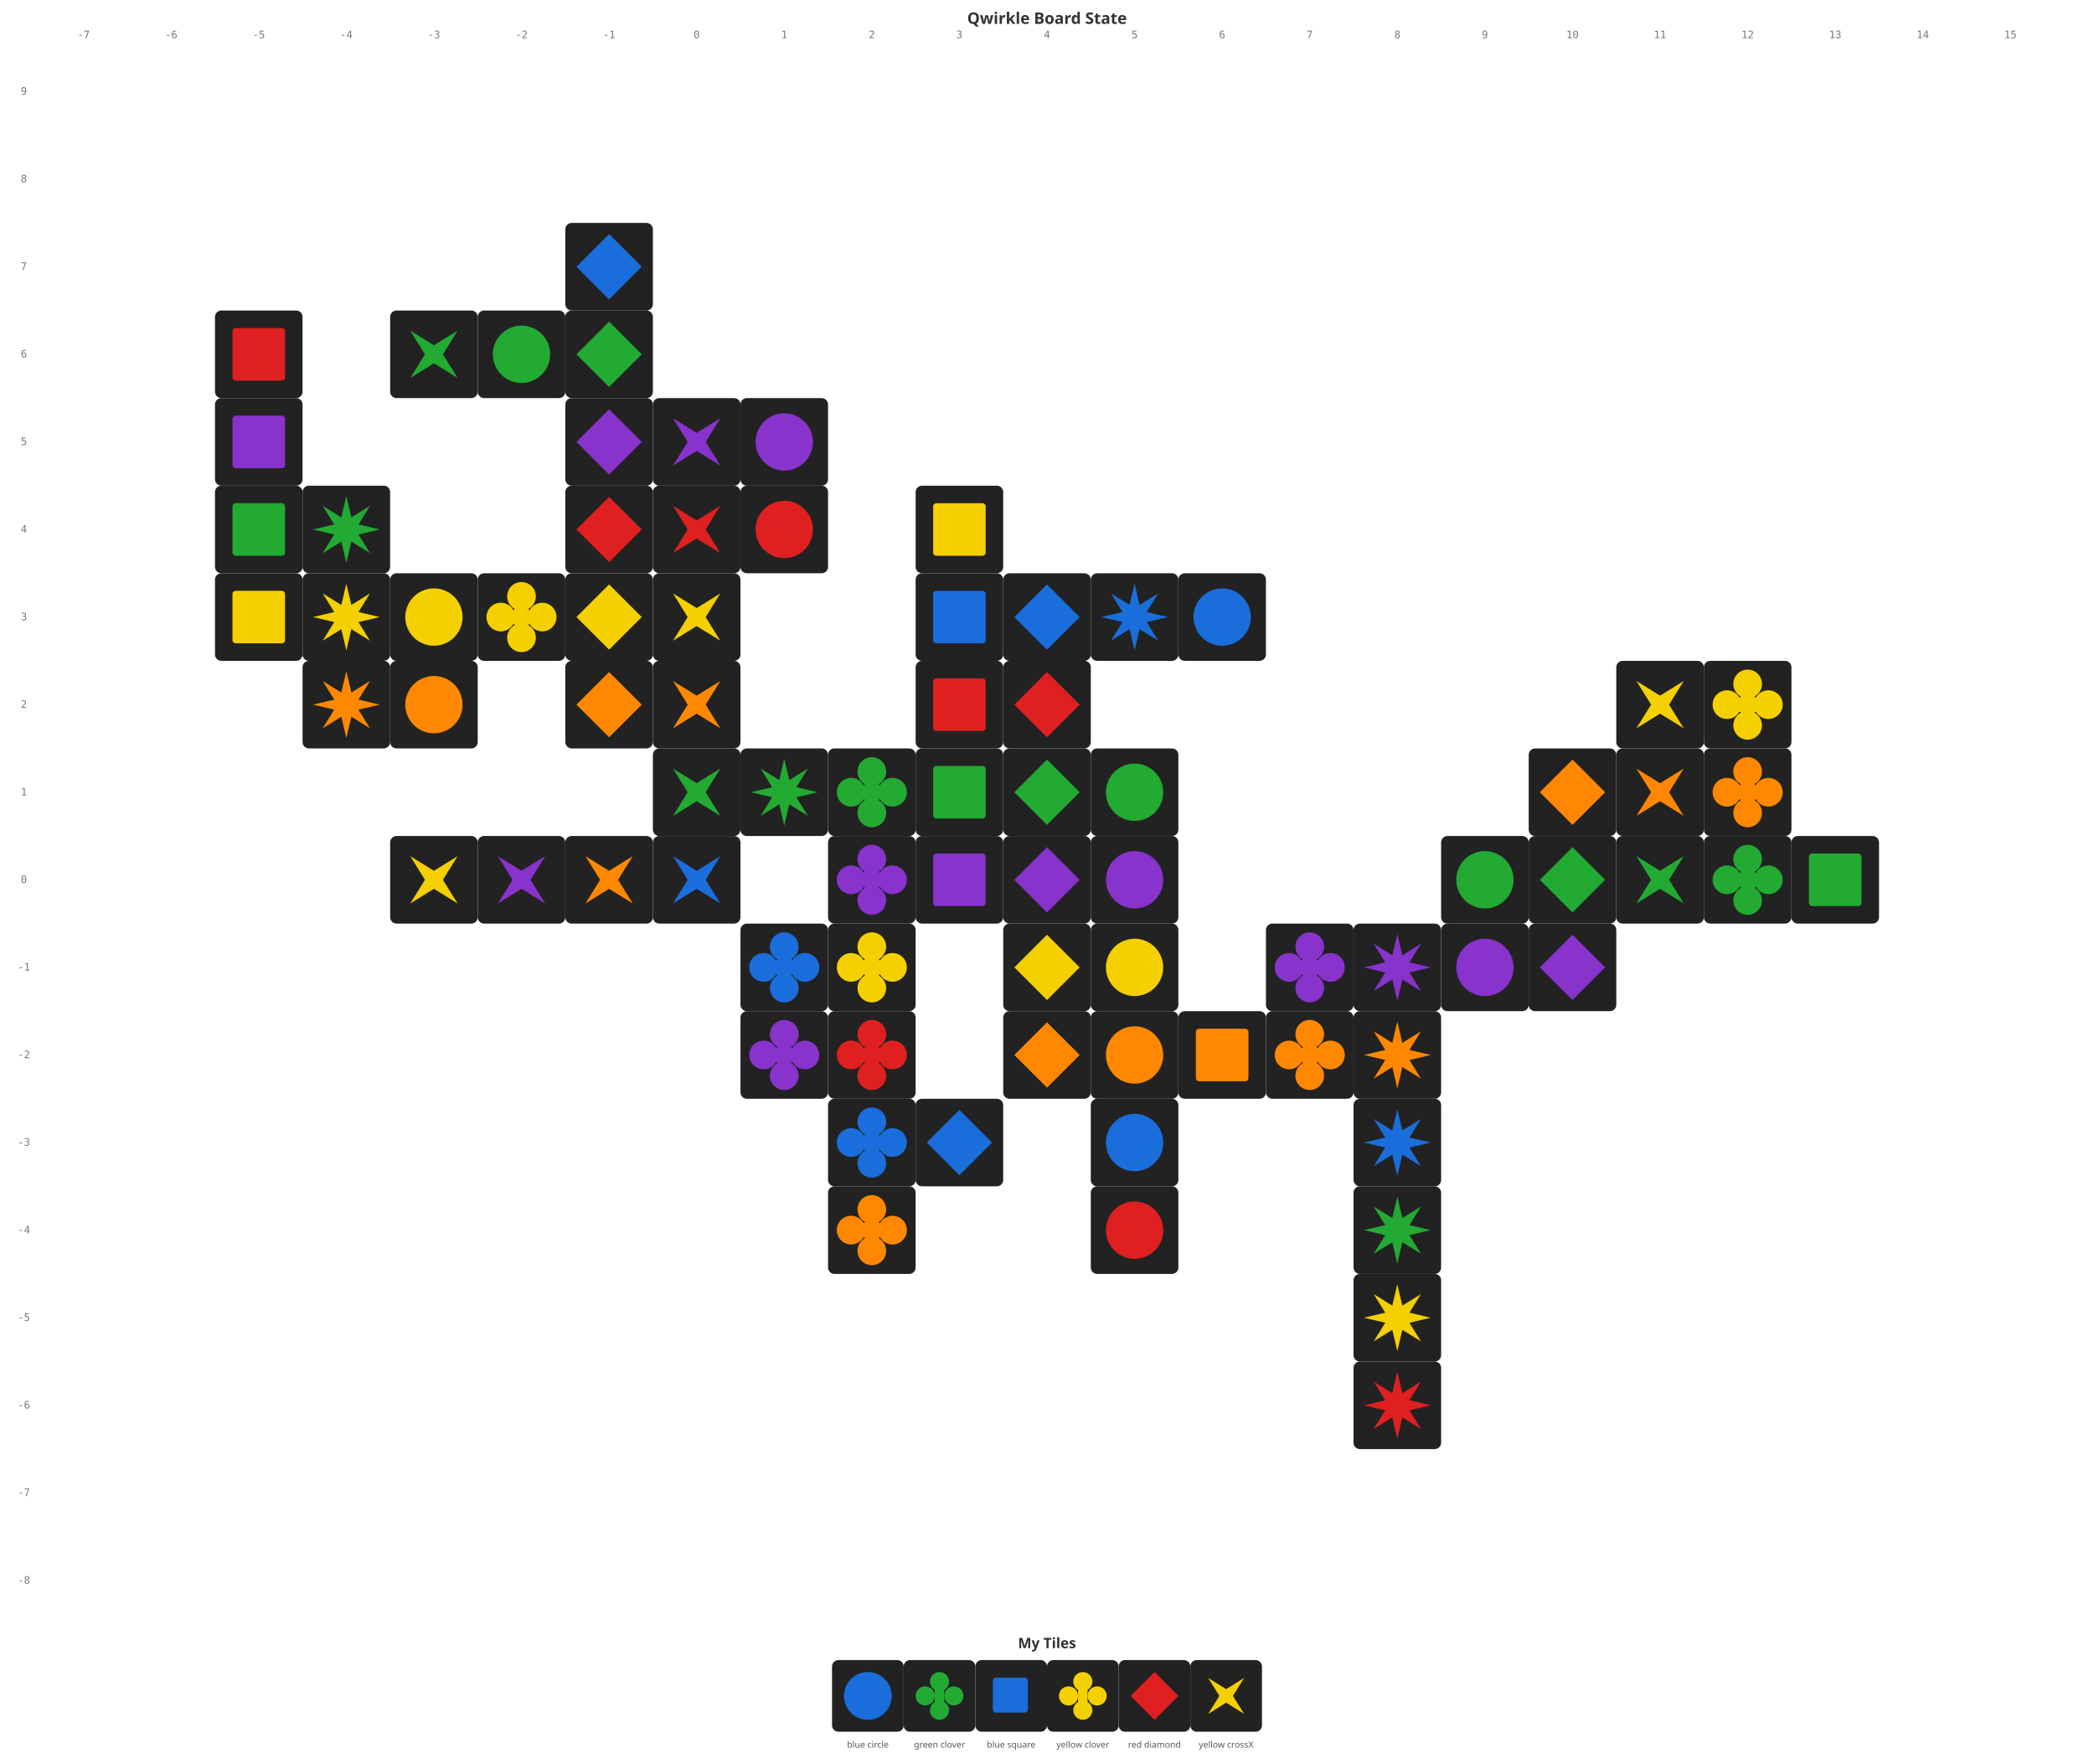
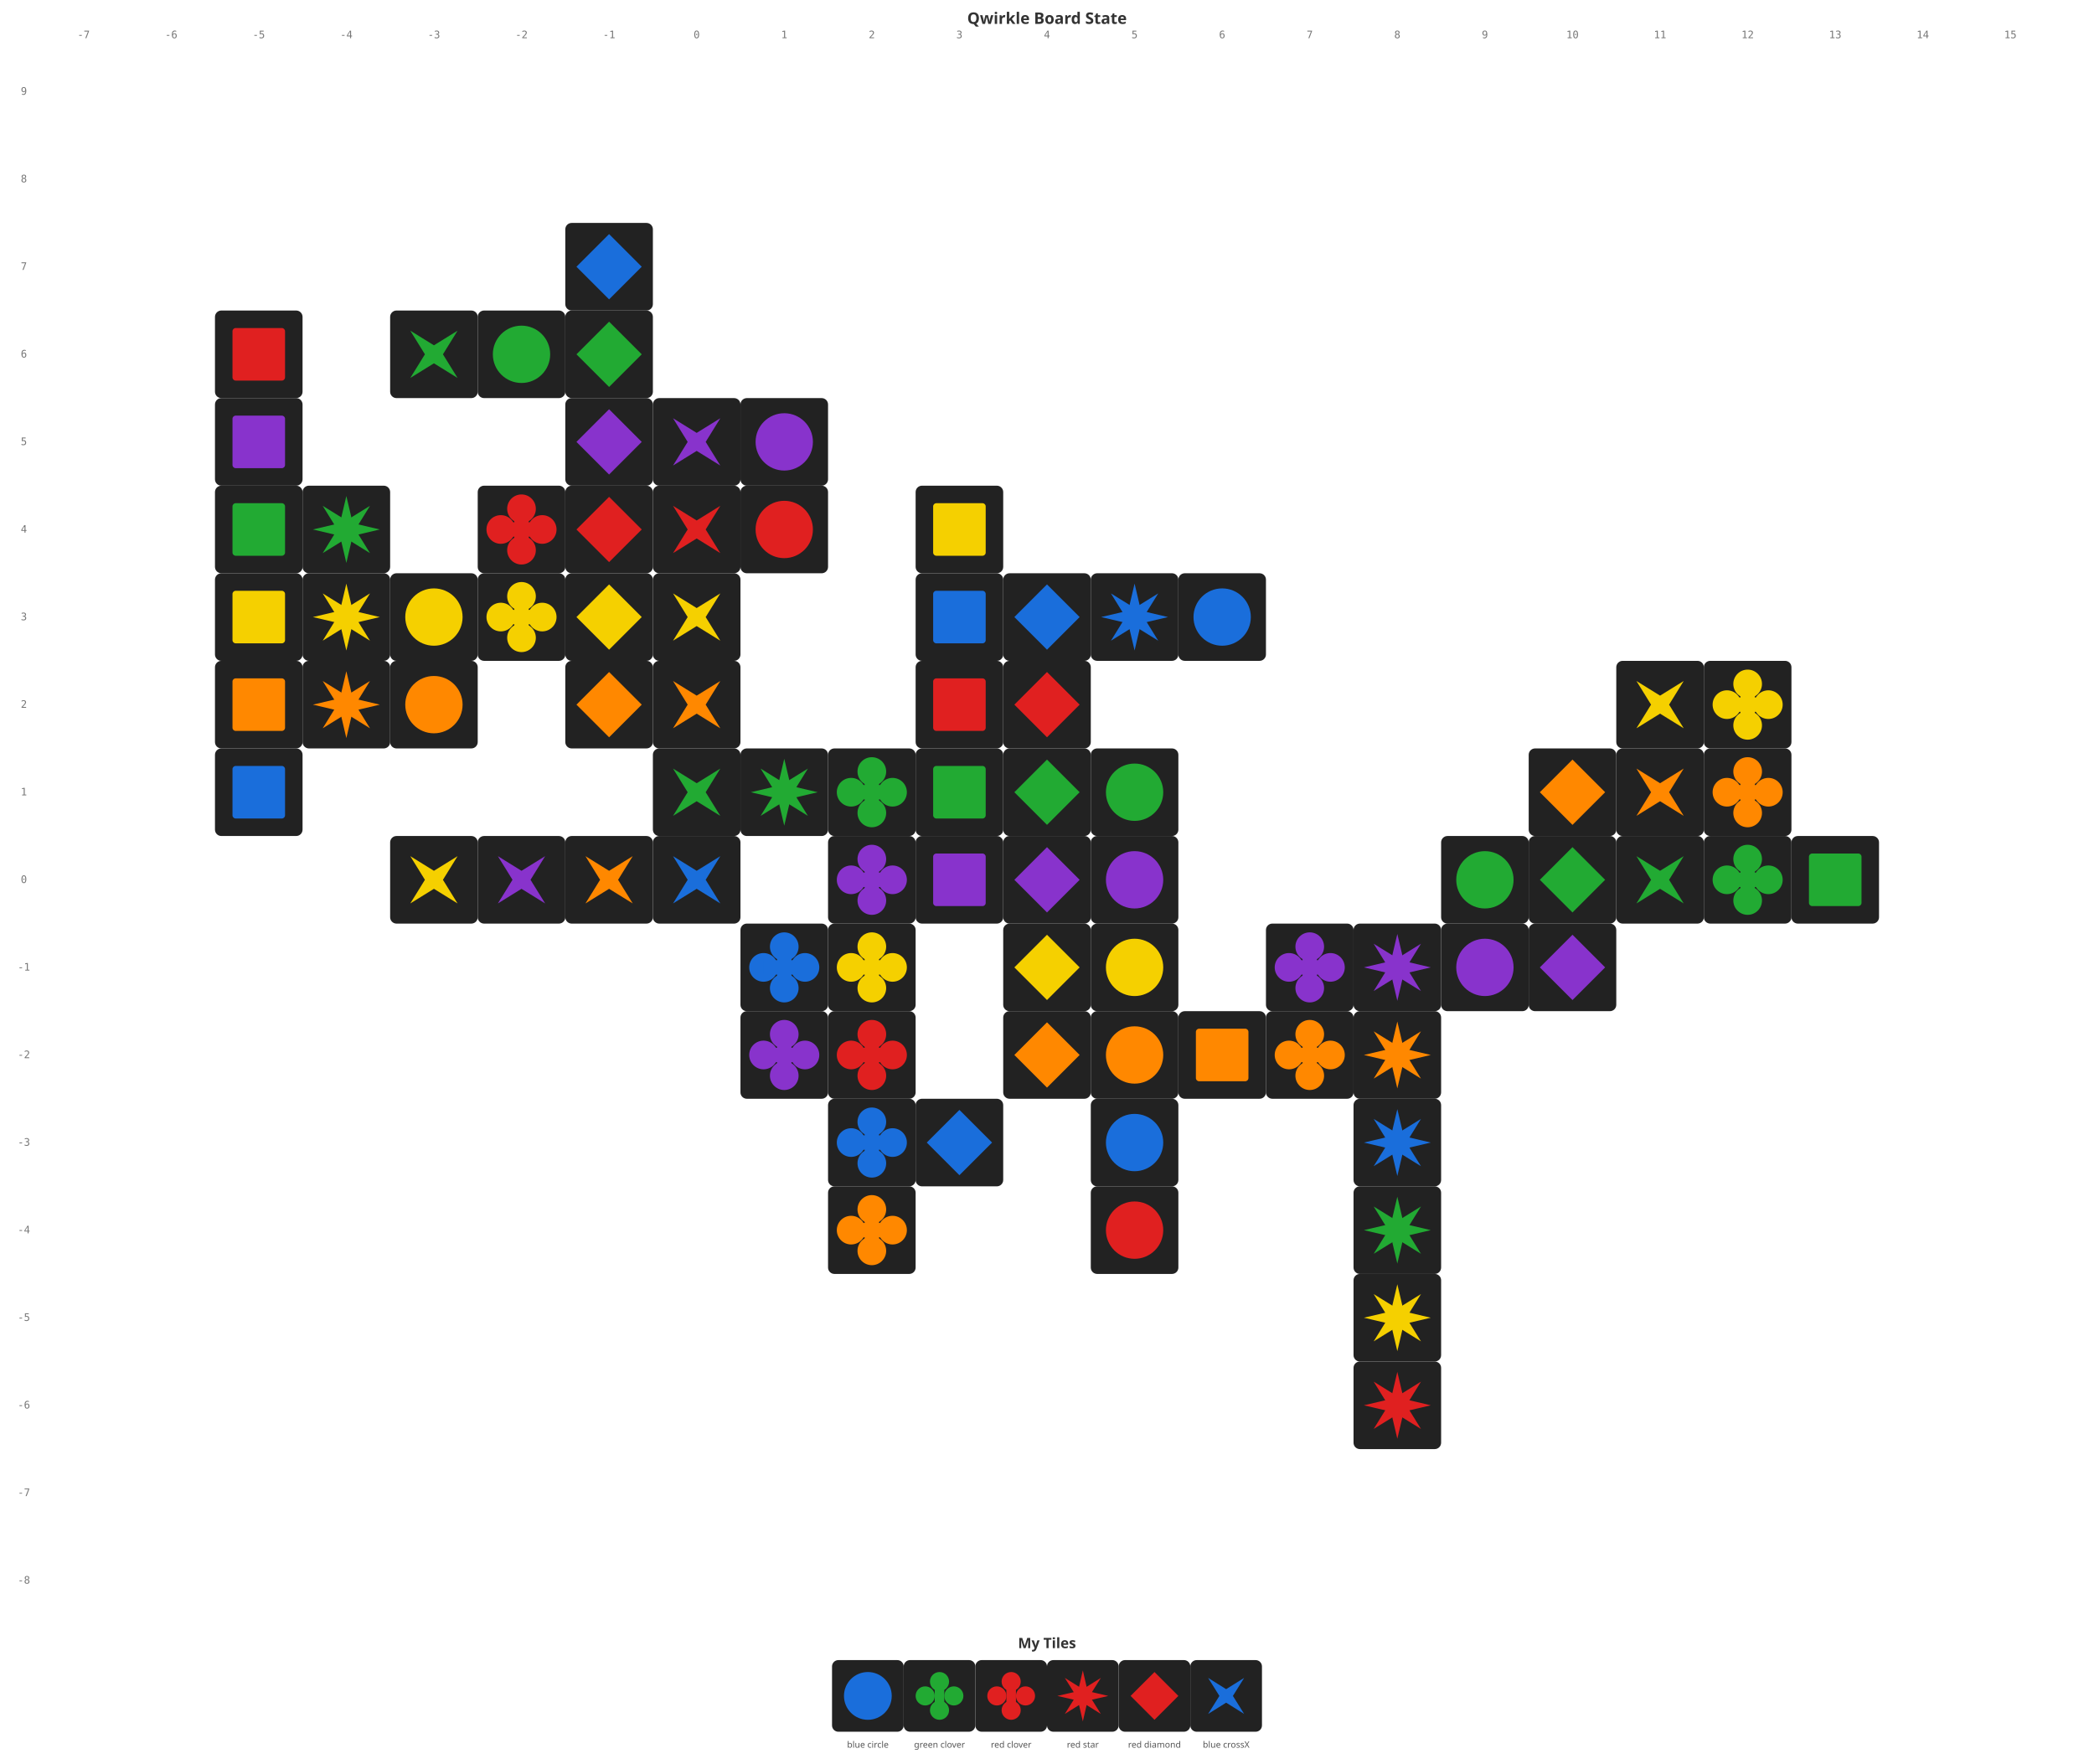
<svg xmlns="http://www.w3.org/2000/svg" viewBox="0 0 2630 2215" width="2630" height="2215" style="background:#f5f0e8">
  <text x="1315" y="30" text-anchor="middle" font-size="20" fill="#333" font-family="sans-serif" font-weight="bold">Qwirkle Board State</text>
  <text x="105" y="48" text-anchor="middle" font-size="13" fill="#777" font-family="monospace">-7</text>
  <text x="215" y="48" text-anchor="middle" font-size="13" fill="#777" font-family="monospace">-6</text>
  <text x="325" y="48" text-anchor="middle" font-size="13" fill="#777" font-family="monospace">-5</text>
  <text x="435" y="48" text-anchor="middle" font-size="13" fill="#777" font-family="monospace">-4</text>
  <text x="545" y="48" text-anchor="middle" font-size="13" fill="#777" font-family="monospace">-3</text>
  <text x="655" y="48" text-anchor="middle" font-size="13" fill="#777" font-family="monospace">-2</text>
  <text x="765" y="48" text-anchor="middle" font-size="13" fill="#777" font-family="monospace">-1</text>
  <text x="875" y="48" text-anchor="middle" font-size="13" fill="#777" font-family="monospace">0</text>
  <text x="985" y="48" text-anchor="middle" font-size="13" fill="#777" font-family="monospace">1</text>
  <text x="1095" y="48" text-anchor="middle" font-size="13" fill="#777" font-family="monospace">2</text>
  <text x="1205" y="48" text-anchor="middle" font-size="13" fill="#777" font-family="monospace">3</text>
  <text x="1315" y="48" text-anchor="middle" font-size="13" fill="#777" font-family="monospace">4</text>
  <text x="1425" y="48" text-anchor="middle" font-size="13" fill="#777" font-family="monospace">5</text>
  <text x="1535" y="48" text-anchor="middle" font-size="13" fill="#777" font-family="monospace">6</text>
  <text x="1645" y="48" text-anchor="middle" font-size="13" fill="#777" font-family="monospace">7</text>
  <text x="1755" y="48" text-anchor="middle" font-size="13" fill="#777" font-family="monospace">8</text>
  <text x="1865" y="48" text-anchor="middle" font-size="13" fill="#777" font-family="monospace">9</text>
  <text x="1975" y="48" text-anchor="middle" font-size="13" fill="#777" font-family="monospace">10</text>
  <text x="2085" y="48" text-anchor="middle" font-size="13" fill="#777" font-family="monospace">11</text>
  <text x="2195" y="48" text-anchor="middle" font-size="13" fill="#777" font-family="monospace">12</text>
  <text x="2305" y="48" text-anchor="middle" font-size="13" fill="#777" font-family="monospace">13</text>
  <text x="2415" y="48" text-anchor="middle" font-size="13" fill="#777" font-family="monospace">14</text>
  <text x="2525" y="48" text-anchor="middle" font-size="13" fill="#777" font-family="monospace">15</text>
  <text x="30" y="1989" text-anchor="middle" font-size="13" fill="#777" font-family="monospace">-8</text>
  <text x="30" y="1879" text-anchor="middle" font-size="13" fill="#777" font-family="monospace">-7</text>
  <text x="30" y="1769" text-anchor="middle" font-size="13" fill="#777" font-family="monospace">-6</text>
  <text x="30" y="1659" text-anchor="middle" font-size="13" fill="#777" font-family="monospace">-5</text>
  <text x="30" y="1549" text-anchor="middle" font-size="13" fill="#777" font-family="monospace">-4</text>
  <text x="30" y="1439" text-anchor="middle" font-size="13" fill="#777" font-family="monospace">-3</text>
  <text x="30" y="1329" text-anchor="middle" font-size="13" fill="#777" font-family="monospace">-2</text>
  <text x="30" y="1219" text-anchor="middle" font-size="13" fill="#777" font-family="monospace">-1</text>
  <text x="30" y="1109" text-anchor="middle" font-size="13" fill="#777" font-family="monospace">0</text>
  <text x="30" y="999" text-anchor="middle" font-size="13" fill="#777" font-family="monospace">1</text>
  <text x="30" y="889" text-anchor="middle" font-size="13" fill="#777" font-family="monospace">2</text>
  <text x="30" y="779" text-anchor="middle" font-size="13" fill="#777" font-family="monospace">3</text>
  <text x="30" y="669" text-anchor="middle" font-size="13" fill="#777" font-family="monospace">4</text>
  <text x="30" y="559" text-anchor="middle" font-size="13" fill="#777" font-family="monospace">5</text>
  <text x="30" y="449" text-anchor="middle" font-size="13" fill="#777" font-family="monospace">6</text>
  <text x="30" y="339" text-anchor="middle" font-size="13" fill="#777" font-family="monospace">7</text>
  <text x="30" y="229" text-anchor="middle" font-size="13" fill="#777" font-family="monospace">8</text>
  <text x="30" y="119" text-anchor="middle" font-size="13" fill="#777" font-family="monospace">9</text>
  <rect x="270" y="390" width="110" height="110" rx="8" fill="#222" />
  <rect x="292" y="412" width="66" height="66" rx="4" fill="#e02020" />
  <rect x="270" y="500" width="110" height="110" rx="8" fill="#222" />
  <rect x="292" y="522" width="66" height="66" rx="4" fill="#8833cc" />
  <rect x="270" y="610" width="110" height="110" rx="8" fill="#222" />
  <rect x="292" y="632" width="66" height="66" rx="4" fill="#22aa33" />
  <rect x="270" y="720" width="110" height="110" rx="8" fill="#222" />
  <rect x="292" y="742" width="66" height="66" rx="4" fill="#f5d000" />
+   <rect x="270" y="830" width="110" height="110" rx="8" fill="#222" />
+   <rect x="292" y="852" width="66" height="66" rx="4" fill="#ff8800" />
+   <rect x="270" y="940" width="110" height="110" rx="8" fill="#222" />
+   <rect x="292" y="962" width="66" height="66" rx="4" fill="#1a6edb" />
  <rect x="380" y="610" width="110" height="110" rx="8" fill="#222" />
  <g transform="translate(435,665)">
    <polygon points="0,-42 8,-8 42,0 8,8 0,42 -8,8 -42,0 -8,-8" fill="#22aa33" />
    <polygon points="0,-42 8,-8 42,0 8,8 0,42 -8,8 -42,0 -8,-8" fill="#22aa33" transform="rotate(45)" />
  </g>
  <rect x="380" y="720" width="110" height="110" rx="8" fill="#222" />
  <g transform="translate(435,775)">
    <polygon points="0,-42 8,-8 42,0 8,8 0,42 -8,8 -42,0 -8,-8" fill="#f5d000" />
    <polygon points="0,-42 8,-8 42,0 8,8 0,42 -8,8 -42,0 -8,-8" fill="#f5d000" transform="rotate(45)" />
  </g>
  <rect x="380" y="830" width="110" height="110" rx="8" fill="#222" />
  <g transform="translate(435,885)">
    <polygon points="0,-42 8,-8 42,0 8,8 0,42 -8,8 -42,0 -8,-8" fill="#ff8800" />
    <polygon points="0,-42 8,-8 42,0 8,8 0,42 -8,8 -42,0 -8,-8" fill="#ff8800" transform="rotate(45)" />
  </g>
  <rect x="490" y="390" width="110" height="110" rx="8" fill="#222" />
  <g transform="translate(545,445) rotate(45)">
    <polygon points="0,-42 8,-8 42,0 8,8 0,42 -8,8 -42,0 -8,-8" fill="#22aa33" />
  </g>
  <rect x="490" y="720" width="110" height="110" rx="8" fill="#222" />
  <circle cx="545" cy="775" r="36" fill="#f5d000" />
  <rect x="490" y="830" width="110" height="110" rx="8" fill="#222" />
  <circle cx="545" cy="885" r="36" fill="#ff8800" />
  <rect x="490" y="1050" width="110" height="110" rx="8" fill="#222" />
  <g transform="translate(545,1105) rotate(45)">
    <polygon points="0,-42 8,-8 42,0 8,8 0,42 -8,8 -42,0 -8,-8" fill="#f5d000" />
  </g>
  <rect x="600" y="390" width="110" height="110" rx="8" fill="#222" />
  <circle cx="655" cy="445" r="36" fill="#22aa33" />
+   <rect x="600" y="610" width="110" height="110" rx="8" fill="#222" />
+   <g transform="translate(655,665)">
+     <circle cx="0" cy="-26" r="18" fill="#e02020" />
+     <circle cx="26" cy="0" r="18" fill="#e02020" />
+     <circle cx="0" cy="26" r="18" fill="#e02020" />
+     <circle cx="-26" cy="0" r="18" fill="#e02020" />
+     <rect x="-9" y="-26" width="18" height="52" fill="#e02020" />
+     <rect x="-26" y="-9" width="52" height="18" fill="#e02020" />
+   </g>
  <rect x="600" y="720" width="110" height="110" rx="8" fill="#222" />
  <g transform="translate(655,775)">
    <circle cx="0" cy="-26" r="18" fill="#f5d000" />
    <circle cx="26" cy="0" r="18" fill="#f5d000" />
    <circle cx="0" cy="26" r="18" fill="#f5d000" />
    <circle cx="-26" cy="0" r="18" fill="#f5d000" />
    <rect x="-9" y="-26" width="18" height="52" fill="#f5d000" />
    <rect x="-26" y="-9" width="52" height="18" fill="#f5d000" />
  </g>
  <rect x="600" y="1050" width="110" height="110" rx="8" fill="#222" />
  <g transform="translate(655,1105) rotate(45)">
    <polygon points="0,-42 8,-8 42,0 8,8 0,42 -8,8 -42,0 -8,-8" fill="#8833cc" />
  </g>
  <rect x="710" y="280" width="110" height="110" rx="8" fill="#222" />
  <polygon points="765,294 806,335 765,376 724,335" fill="#1a6edb" />
  <rect x="710" y="390" width="110" height="110" rx="8" fill="#222" />
  <polygon points="765,404 806,445 765,486 724,445" fill="#22aa33" />
  <rect x="710" y="500" width="110" height="110" rx="8" fill="#222" />
  <polygon points="765,514 806,555 765,596 724,555" fill="#8833cc" />
  <rect x="710" y="610" width="110" height="110" rx="8" fill="#222" />
  <polygon points="765,624 806,665 765,706 724,665" fill="#e02020" />
  <rect x="710" y="720" width="110" height="110" rx="8" fill="#222" />
  <polygon points="765,734 806,775 765,816 724,775" fill="#f5d000" />
  <rect x="710" y="830" width="110" height="110" rx="8" fill="#222" />
  <polygon points="765,844 806,885 765,926 724,885" fill="#ff8800" />
  <rect x="710" y="1050" width="110" height="110" rx="8" fill="#222" />
  <g transform="translate(765,1105) rotate(45)">
    <polygon points="0,-42 8,-8 42,0 8,8 0,42 -8,8 -42,0 -8,-8" fill="#ff8800" />
  </g>
  <rect x="820" y="500" width="110" height="110" rx="8" fill="#222" />
  <g transform="translate(875,555) rotate(45)">
    <polygon points="0,-42 8,-8 42,0 8,8 0,42 -8,8 -42,0 -8,-8" fill="#8833cc" />
  </g>
  <rect x="820" y="610" width="110" height="110" rx="8" fill="#222" />
  <g transform="translate(875,665) rotate(45)">
    <polygon points="0,-42 8,-8 42,0 8,8 0,42 -8,8 -42,0 -8,-8" fill="#e02020" />
  </g>
  <rect x="820" y="720" width="110" height="110" rx="8" fill="#222" />
  <g transform="translate(875,775) rotate(45)">
    <polygon points="0,-42 8,-8 42,0 8,8 0,42 -8,8 -42,0 -8,-8" fill="#f5d000" />
  </g>
  <rect x="820" y="830" width="110" height="110" rx="8" fill="#222" />
  <g transform="translate(875,885) rotate(45)">
    <polygon points="0,-42 8,-8 42,0 8,8 0,42 -8,8 -42,0 -8,-8" fill="#ff8800" />
  </g>
  <rect x="820" y="940" width="110" height="110" rx="8" fill="#222" />
  <g transform="translate(875,995) rotate(45)">
    <polygon points="0,-42 8,-8 42,0 8,8 0,42 -8,8 -42,0 -8,-8" fill="#22aa33" />
  </g>
  <rect x="820" y="1050" width="110" height="110" rx="8" fill="#222" />
  <g transform="translate(875,1105) rotate(45)">
    <polygon points="0,-42 8,-8 42,0 8,8 0,42 -8,8 -42,0 -8,-8" fill="#1a6edb" />
  </g>
  <rect x="930" y="500" width="110" height="110" rx="8" fill="#222" />
  <circle cx="985" cy="555" r="36" fill="#8833cc" />
  <rect x="930" y="610" width="110" height="110" rx="8" fill="#222" />
  <circle cx="985" cy="665" r="36" fill="#e02020" />
  <rect x="930" y="940" width="110" height="110" rx="8" fill="#222" />
  <g transform="translate(985,995)">
    <polygon points="0,-42 8,-8 42,0 8,8 0,42 -8,8 -42,0 -8,-8" fill="#22aa33" />
    <polygon points="0,-42 8,-8 42,0 8,8 0,42 -8,8 -42,0 -8,-8" fill="#22aa33" transform="rotate(45)" />
  </g>
  <rect x="930" y="1160" width="110" height="110" rx="8" fill="#222" />
  <g transform="translate(985,1215)">
    <circle cx="0" cy="-26" r="18" fill="#1a6edb" />
    <circle cx="26" cy="0" r="18" fill="#1a6edb" />
    <circle cx="0" cy="26" r="18" fill="#1a6edb" />
    <circle cx="-26" cy="0" r="18" fill="#1a6edb" />
    <rect x="-9" y="-26" width="18" height="52" fill="#1a6edb" />
    <rect x="-26" y="-9" width="52" height="18" fill="#1a6edb" />
  </g>
  <rect x="930" y="1270" width="110" height="110" rx="8" fill="#222" />
  <g transform="translate(985,1325)">
    <circle cx="0" cy="-26" r="18" fill="#8833cc" />
    <circle cx="26" cy="0" r="18" fill="#8833cc" />
    <circle cx="0" cy="26" r="18" fill="#8833cc" />
    <circle cx="-26" cy="0" r="18" fill="#8833cc" />
    <rect x="-9" y="-26" width="18" height="52" fill="#8833cc" />
    <rect x="-26" y="-9" width="52" height="18" fill="#8833cc" />
  </g>
  <rect x="1040" y="940" width="110" height="110" rx="8" fill="#222" />
  <g transform="translate(1095,995)">
    <circle cx="0" cy="-26" r="18" fill="#22aa33" />
    <circle cx="26" cy="0" r="18" fill="#22aa33" />
    <circle cx="0" cy="26" r="18" fill="#22aa33" />
    <circle cx="-26" cy="0" r="18" fill="#22aa33" />
    <rect x="-9" y="-26" width="18" height="52" fill="#22aa33" />
    <rect x="-26" y="-9" width="52" height="18" fill="#22aa33" />
  </g>
  <rect x="1040" y="1050" width="110" height="110" rx="8" fill="#222" />
  <g transform="translate(1095,1105)">
    <circle cx="0" cy="-26" r="18" fill="#8833cc" />
    <circle cx="26" cy="0" r="18" fill="#8833cc" />
    <circle cx="0" cy="26" r="18" fill="#8833cc" />
    <circle cx="-26" cy="0" r="18" fill="#8833cc" />
    <rect x="-9" y="-26" width="18" height="52" fill="#8833cc" />
    <rect x="-26" y="-9" width="52" height="18" fill="#8833cc" />
  </g>
  <rect x="1040" y="1160" width="110" height="110" rx="8" fill="#222" />
  <g transform="translate(1095,1215)">
    <circle cx="0" cy="-26" r="18" fill="#f5d000" />
    <circle cx="26" cy="0" r="18" fill="#f5d000" />
    <circle cx="0" cy="26" r="18" fill="#f5d000" />
    <circle cx="-26" cy="0" r="18" fill="#f5d000" />
    <rect x="-9" y="-26" width="18" height="52" fill="#f5d000" />
    <rect x="-26" y="-9" width="52" height="18" fill="#f5d000" />
  </g>
  <rect x="1040" y="1270" width="110" height="110" rx="8" fill="#222" />
  <g transform="translate(1095,1325)">
    <circle cx="0" cy="-26" r="18" fill="#e02020" />
    <circle cx="26" cy="0" r="18" fill="#e02020" />
    <circle cx="0" cy="26" r="18" fill="#e02020" />
    <circle cx="-26" cy="0" r="18" fill="#e02020" />
    <rect x="-9" y="-26" width="18" height="52" fill="#e02020" />
    <rect x="-26" y="-9" width="52" height="18" fill="#e02020" />
  </g>
  <rect x="1040" y="1380" width="110" height="110" rx="8" fill="#222" />
  <g transform="translate(1095,1435)">
    <circle cx="0" cy="-26" r="18" fill="#1a6edb" />
    <circle cx="26" cy="0" r="18" fill="#1a6edb" />
    <circle cx="0" cy="26" r="18" fill="#1a6edb" />
    <circle cx="-26" cy="0" r="18" fill="#1a6edb" />
    <rect x="-9" y="-26" width="18" height="52" fill="#1a6edb" />
    <rect x="-26" y="-9" width="52" height="18" fill="#1a6edb" />
  </g>
  <rect x="1040" y="1490" width="110" height="110" rx="8" fill="#222" />
  <g transform="translate(1095,1545)">
    <circle cx="0" cy="-26" r="18" fill="#ff8800" />
    <circle cx="26" cy="0" r="18" fill="#ff8800" />
    <circle cx="0" cy="26" r="18" fill="#ff8800" />
    <circle cx="-26" cy="0" r="18" fill="#ff8800" />
    <rect x="-9" y="-26" width="18" height="52" fill="#ff8800" />
    <rect x="-26" y="-9" width="52" height="18" fill="#ff8800" />
  </g>
  <rect x="1150" y="610" width="110" height="110" rx="8" fill="#222" />
  <rect x="1172" y="632" width="66" height="66" rx="4" fill="#f5d000" />
  <rect x="1150" y="720" width="110" height="110" rx="8" fill="#222" />
  <rect x="1172" y="742" width="66" height="66" rx="4" fill="#1a6edb" />
  <rect x="1150" y="830" width="110" height="110" rx="8" fill="#222" />
  <rect x="1172" y="852" width="66" height="66" rx="4" fill="#e02020" />
  <rect x="1150" y="940" width="110" height="110" rx="8" fill="#222" />
  <rect x="1172" y="962" width="66" height="66" rx="4" fill="#22aa33" />
  <rect x="1150" y="1050" width="110" height="110" rx="8" fill="#222" />
  <rect x="1172" y="1072" width="66" height="66" rx="4" fill="#8833cc" />
  <rect x="1150" y="1380" width="110" height="110" rx="8" fill="#222" />
  <polygon points="1205,1394 1246,1435 1205,1476 1164,1435" fill="#1a6edb" />
  <rect x="1260" y="720" width="110" height="110" rx="8" fill="#222" />
  <polygon points="1315,734 1356,775 1315,816 1274,775" fill="#1a6edb" />
  <rect x="1260" y="830" width="110" height="110" rx="8" fill="#222" />
  <polygon points="1315,844 1356,885 1315,926 1274,885" fill="#e02020" />
  <rect x="1260" y="940" width="110" height="110" rx="8" fill="#222" />
  <polygon points="1315,954 1356,995 1315,1036 1274,995" fill="#22aa33" />
  <rect x="1260" y="1050" width="110" height="110" rx="8" fill="#222" />
  <polygon points="1315,1064 1356,1105 1315,1146 1274,1105" fill="#8833cc" />
  <rect x="1260" y="1160" width="110" height="110" rx="8" fill="#222" />
  <polygon points="1315,1174 1356,1215 1315,1256 1274,1215" fill="#f5d000" />
  <rect x="1260" y="1270" width="110" height="110" rx="8" fill="#222" />
  <polygon points="1315,1284 1356,1325 1315,1366 1274,1325" fill="#ff8800" />
  <rect x="1370" y="720" width="110" height="110" rx="8" fill="#222" />
  <g transform="translate(1425,775)">
    <polygon points="0,-42 8,-8 42,0 8,8 0,42 -8,8 -42,0 -8,-8" fill="#1a6edb" />
    <polygon points="0,-42 8,-8 42,0 8,8 0,42 -8,8 -42,0 -8,-8" fill="#1a6edb" transform="rotate(45)" />
  </g>
  <rect x="1370" y="940" width="110" height="110" rx="8" fill="#222" />
  <circle cx="1425" cy="995" r="36" fill="#22aa33" />
  <rect x="1370" y="1050" width="110" height="110" rx="8" fill="#222" />
  <circle cx="1425" cy="1105" r="36" fill="#8833cc" />
  <rect x="1370" y="1160" width="110" height="110" rx="8" fill="#222" />
  <circle cx="1425" cy="1215" r="36" fill="#f5d000" />
  <rect x="1370" y="1270" width="110" height="110" rx="8" fill="#222" />
  <circle cx="1425" cy="1325" r="36" fill="#ff8800" />
  <rect x="1370" y="1380" width="110" height="110" rx="8" fill="#222" />
  <circle cx="1425" cy="1435" r="36" fill="#1a6edb" />
  <rect x="1370" y="1490" width="110" height="110" rx="8" fill="#222" />
  <circle cx="1425" cy="1545" r="36" fill="#e02020" />
  <rect x="1480" y="720" width="110" height="110" rx="8" fill="#222" />
  <circle cx="1535" cy="775" r="36" fill="#1a6edb" />
  <rect x="1480" y="1270" width="110" height="110" rx="8" fill="#222" />
  <rect x="1502" y="1292" width="66" height="66" rx="4" fill="#ff8800" />
  <rect x="1590" y="1160" width="110" height="110" rx="8" fill="#222" />
  <g transform="translate(1645,1215)">
    <circle cx="0" cy="-26" r="18" fill="#8833cc" />
    <circle cx="26" cy="0" r="18" fill="#8833cc" />
    <circle cx="0" cy="26" r="18" fill="#8833cc" />
    <circle cx="-26" cy="0" r="18" fill="#8833cc" />
    <rect x="-9" y="-26" width="18" height="52" fill="#8833cc" />
    <rect x="-26" y="-9" width="52" height="18" fill="#8833cc" />
  </g>
  <rect x="1590" y="1270" width="110" height="110" rx="8" fill="#222" />
  <g transform="translate(1645,1325)">
    <circle cx="0" cy="-26" r="18" fill="#ff8800" />
    <circle cx="26" cy="0" r="18" fill="#ff8800" />
    <circle cx="0" cy="26" r="18" fill="#ff8800" />
    <circle cx="-26" cy="0" r="18" fill="#ff8800" />
    <rect x="-9" y="-26" width="18" height="52" fill="#ff8800" />
    <rect x="-26" y="-9" width="52" height="18" fill="#ff8800" />
  </g>
  <rect x="1700" y="1160" width="110" height="110" rx="8" fill="#222" />
  <g transform="translate(1755,1215)">
    <polygon points="0,-42 8,-8 42,0 8,8 0,42 -8,8 -42,0 -8,-8" fill="#8833cc" />
    <polygon points="0,-42 8,-8 42,0 8,8 0,42 -8,8 -42,0 -8,-8" fill="#8833cc" transform="rotate(45)" />
  </g>
  <rect x="1700" y="1270" width="110" height="110" rx="8" fill="#222" />
  <g transform="translate(1755,1325)">
    <polygon points="0,-42 8,-8 42,0 8,8 0,42 -8,8 -42,0 -8,-8" fill="#ff8800" />
    <polygon points="0,-42 8,-8 42,0 8,8 0,42 -8,8 -42,0 -8,-8" fill="#ff8800" transform="rotate(45)" />
  </g>
  <rect x="1700" y="1380" width="110" height="110" rx="8" fill="#222" />
  <g transform="translate(1755,1435)">
    <polygon points="0,-42 8,-8 42,0 8,8 0,42 -8,8 -42,0 -8,-8" fill="#1a6edb" />
    <polygon points="0,-42 8,-8 42,0 8,8 0,42 -8,8 -42,0 -8,-8" fill="#1a6edb" transform="rotate(45)" />
  </g>
  <rect x="1700" y="1490" width="110" height="110" rx="8" fill="#222" />
  <g transform="translate(1755,1545)">
    <polygon points="0,-42 8,-8 42,0 8,8 0,42 -8,8 -42,0 -8,-8" fill="#22aa33" />
    <polygon points="0,-42 8,-8 42,0 8,8 0,42 -8,8 -42,0 -8,-8" fill="#22aa33" transform="rotate(45)" />
  </g>
  <rect x="1700" y="1600" width="110" height="110" rx="8" fill="#222" />
  <g transform="translate(1755,1655)">
    <polygon points="0,-42 8,-8 42,0 8,8 0,42 -8,8 -42,0 -8,-8" fill="#f5d000" />
    <polygon points="0,-42 8,-8 42,0 8,8 0,42 -8,8 -42,0 -8,-8" fill="#f5d000" transform="rotate(45)" />
  </g>
  <rect x="1700" y="1710" width="110" height="110" rx="8" fill="#222" />
  <g transform="translate(1755,1765)">
    <polygon points="0,-42 8,-8 42,0 8,8 0,42 -8,8 -42,0 -8,-8" fill="#e02020" />
    <polygon points="0,-42 8,-8 42,0 8,8 0,42 -8,8 -42,0 -8,-8" fill="#e02020" transform="rotate(45)" />
  </g>
  <rect x="1810" y="1050" width="110" height="110" rx="8" fill="#222" />
  <circle cx="1865" cy="1105" r="36" fill="#22aa33" />
  <rect x="1810" y="1160" width="110" height="110" rx="8" fill="#222" />
  <circle cx="1865" cy="1215" r="36" fill="#8833cc" />
  <rect x="1920" y="940" width="110" height="110" rx="8" fill="#222" />
  <polygon points="1975,954 2016,995 1975,1036 1934,995" fill="#ff8800" />
  <rect x="1920" y="1050" width="110" height="110" rx="8" fill="#222" />
  <polygon points="1975,1064 2016,1105 1975,1146 1934,1105" fill="#22aa33" />
  <rect x="1920" y="1160" width="110" height="110" rx="8" fill="#222" />
  <polygon points="1975,1174 2016,1215 1975,1256 1934,1215" fill="#8833cc" />
  <rect x="2030" y="830" width="110" height="110" rx="8" fill="#222" />
  <g transform="translate(2085,885) rotate(45)">
    <polygon points="0,-42 8,-8 42,0 8,8 0,42 -8,8 -42,0 -8,-8" fill="#f5d000" />
  </g>
  <rect x="2030" y="940" width="110" height="110" rx="8" fill="#222" />
  <g transform="translate(2085,995) rotate(45)">
    <polygon points="0,-42 8,-8 42,0 8,8 0,42 -8,8 -42,0 -8,-8" fill="#ff8800" />
  </g>
  <rect x="2030" y="1050" width="110" height="110" rx="8" fill="#222" />
  <g transform="translate(2085,1105) rotate(45)">
    <polygon points="0,-42 8,-8 42,0 8,8 0,42 -8,8 -42,0 -8,-8" fill="#22aa33" />
  </g>
  <rect x="2140" y="830" width="110" height="110" rx="8" fill="#222" />
  <g transform="translate(2195,885)">
    <circle cx="0" cy="-26" r="18" fill="#f5d000" />
    <circle cx="26" cy="0" r="18" fill="#f5d000" />
    <circle cx="0" cy="26" r="18" fill="#f5d000" />
    <circle cx="-26" cy="0" r="18" fill="#f5d000" />
    <rect x="-9" y="-26" width="18" height="52" fill="#f5d000" />
    <rect x="-26" y="-9" width="52" height="18" fill="#f5d000" />
  </g>
  <rect x="2140" y="940" width="110" height="110" rx="8" fill="#222" />
  <g transform="translate(2195,995)">
    <circle cx="0" cy="-26" r="18" fill="#ff8800" />
    <circle cx="26" cy="0" r="18" fill="#ff8800" />
    <circle cx="0" cy="26" r="18" fill="#ff8800" />
    <circle cx="-26" cy="0" r="18" fill="#ff8800" />
    <rect x="-9" y="-26" width="18" height="52" fill="#ff8800" />
    <rect x="-26" y="-9" width="52" height="18" fill="#ff8800" />
  </g>
  <rect x="2140" y="1050" width="110" height="110" rx="8" fill="#222" />
  <g transform="translate(2195,1105)">
    <circle cx="0" cy="-26" r="18" fill="#22aa33" />
    <circle cx="26" cy="0" r="18" fill="#22aa33" />
    <circle cx="0" cy="26" r="18" fill="#22aa33" />
    <circle cx="-26" cy="0" r="18" fill="#22aa33" />
    <rect x="-9" y="-26" width="18" height="52" fill="#22aa33" />
    <rect x="-26" y="-9" width="52" height="18" fill="#22aa33" />
  </g>
  <rect x="2250" y="1050" width="110" height="110" rx="8" fill="#222" />
  <rect x="2272" y="1072" width="66" height="66" rx="4" fill="#22aa33" />
  <text x="1315" y="2070" text-anchor="middle" font-size="18" fill="#333" font-family="sans-serif" font-weight="bold">My Tiles</text>
  <rect x="1045" y="2085" width="90" height="90" rx="8" fill="#222" />
  <circle cx="1090" cy="2130" r="30" fill="#1a6edb" />
  <text x="1090" y="2195" text-anchor="middle" font-size="11" fill="#555" font-family="sans-serif">blue circle</text>
  <rect x="1135" y="2085" width="90" height="90" rx="8" fill="#222" />
  <g transform="translate(1180,2130)">
    <circle cx="0" cy="-18" r="12" fill="#22aa33" />
    <circle cx="18" cy="0" r="12" fill="#22aa33" />
    <circle cx="0" cy="18" r="12" fill="#22aa33" />
    <circle cx="-18" cy="0" r="12" fill="#22aa33" />
    <rect x="-6" y="-18" width="12" height="36" fill="#22aa33" />
  </g>
  <text x="1180" y="2195" text-anchor="middle" font-size="11" fill="#555" font-family="sans-serif">green clover</text>
  <rect x="1225" y="2085" width="90" height="90" rx="8" fill="#222" />
-   <rect x="1247" y="2107" width="44" height="44" rx="4" fill="#1a6edb" />
-   <text x="1270" y="2195" text-anchor="middle" font-size="11" fill="#555" font-family="sans-serif">blue square</text>
+   <g transform="translate(1270,2130)">
+     <circle cx="0" cy="-18" r="12" fill="#e02020" />
+     <circle cx="18" cy="0" r="12" fill="#e02020" />
+     <circle cx="0" cy="18" r="12" fill="#e02020" />
+     <circle cx="-18" cy="0" r="12" fill="#e02020" />
+     <rect x="-6" y="-18" width="12" height="36" fill="#e02020" />
+   </g>
+   <text x="1270" y="2195" text-anchor="middle" font-size="11" fill="#555" font-family="sans-serif">red clover</text>
  <rect x="1315" y="2085" width="90" height="90" rx="8" fill="#222" />
  <g transform="translate(1360,2130)">
-     <circle cx="0" cy="-18" r="12" fill="#f5d000" />
-     <circle cx="18" cy="0" r="12" fill="#f5d000" />
-     <circle cx="0" cy="18" r="12" fill="#f5d000" />
-     <circle cx="-18" cy="0" r="12" fill="#f5d000" />
-     <rect x="-6" y="-18" width="12" height="36" fill="#f5d000" />
-   </g>
-   <text x="1360" y="2195" text-anchor="middle" font-size="11" fill="#555" font-family="sans-serif">yellow clover</text>
+     <polygon points="0,-32 6,-6 32,0 6,6 0,32 -6,6 -32,0 -6,-6" fill="#e02020" />
+     <polygon points="0,-32 6,-6 32,0 6,6 0,32 -6,6 -32,0 -6,-6" fill="#e02020" transform="rotate(45)" />
+   </g>
+   <text x="1360" y="2195" text-anchor="middle" font-size="11" fill="#555" font-family="sans-serif">red star</text>
  <rect x="1405" y="2085" width="90" height="90" rx="8" fill="#222" />
  <polygon points="1450,2100 1480,2130 1450,2160 1420,2130" fill="#e02020" />
  <text x="1450" y="2195" text-anchor="middle" font-size="11" fill="#555" font-family="sans-serif">red diamond</text>
  <rect x="1495" y="2085" width="90" height="90" rx="8" fill="#222" />
  <g transform="translate(1540,2130) rotate(45)">
-     <polygon points="0,-32 6,-6 32,0 6,6 0,32 -6,6 -32,0 -6,-6" fill="#f5d000" />
-   </g>
-   <text x="1540" y="2195" text-anchor="middle" font-size="11" fill="#555" font-family="sans-serif">yellow crossX</text>
+     <polygon points="0,-32 6,-6 32,0 6,6 0,32 -6,6 -32,0 -6,-6" fill="#1a6edb" />
+   </g>
+   <text x="1540" y="2195" text-anchor="middle" font-size="11" fill="#555" font-family="sans-serif">blue crossX</text>
</svg>
